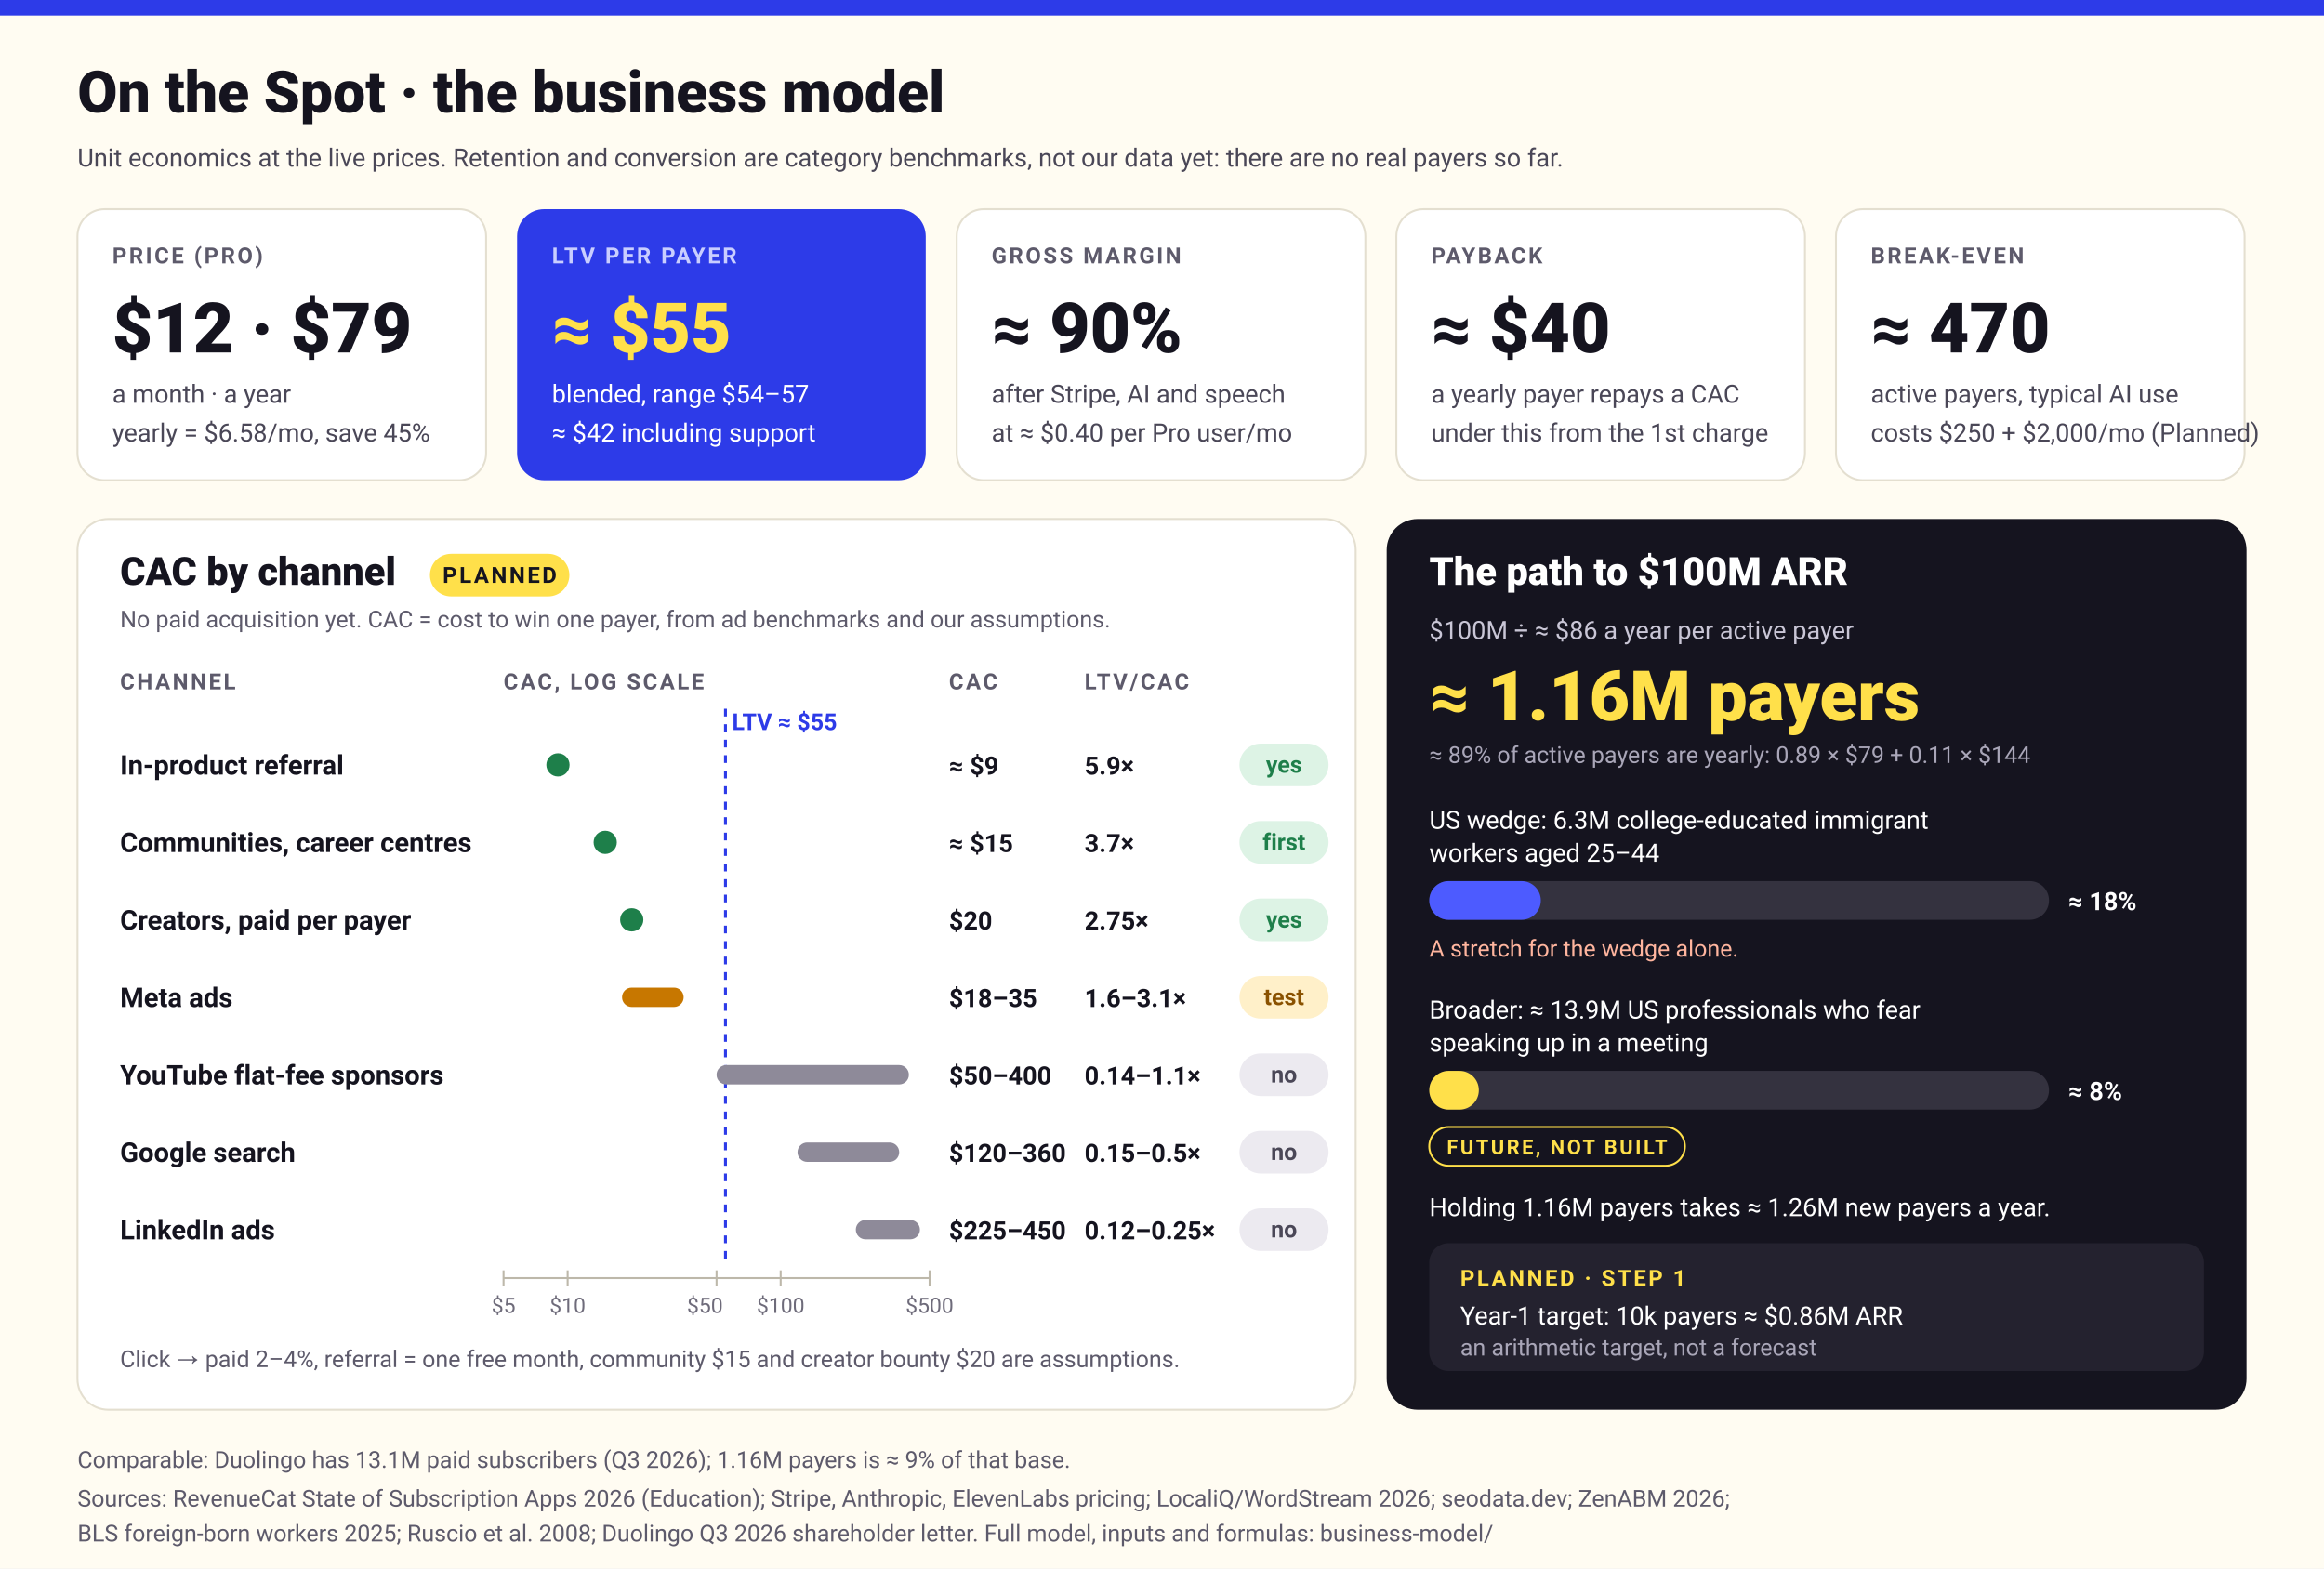
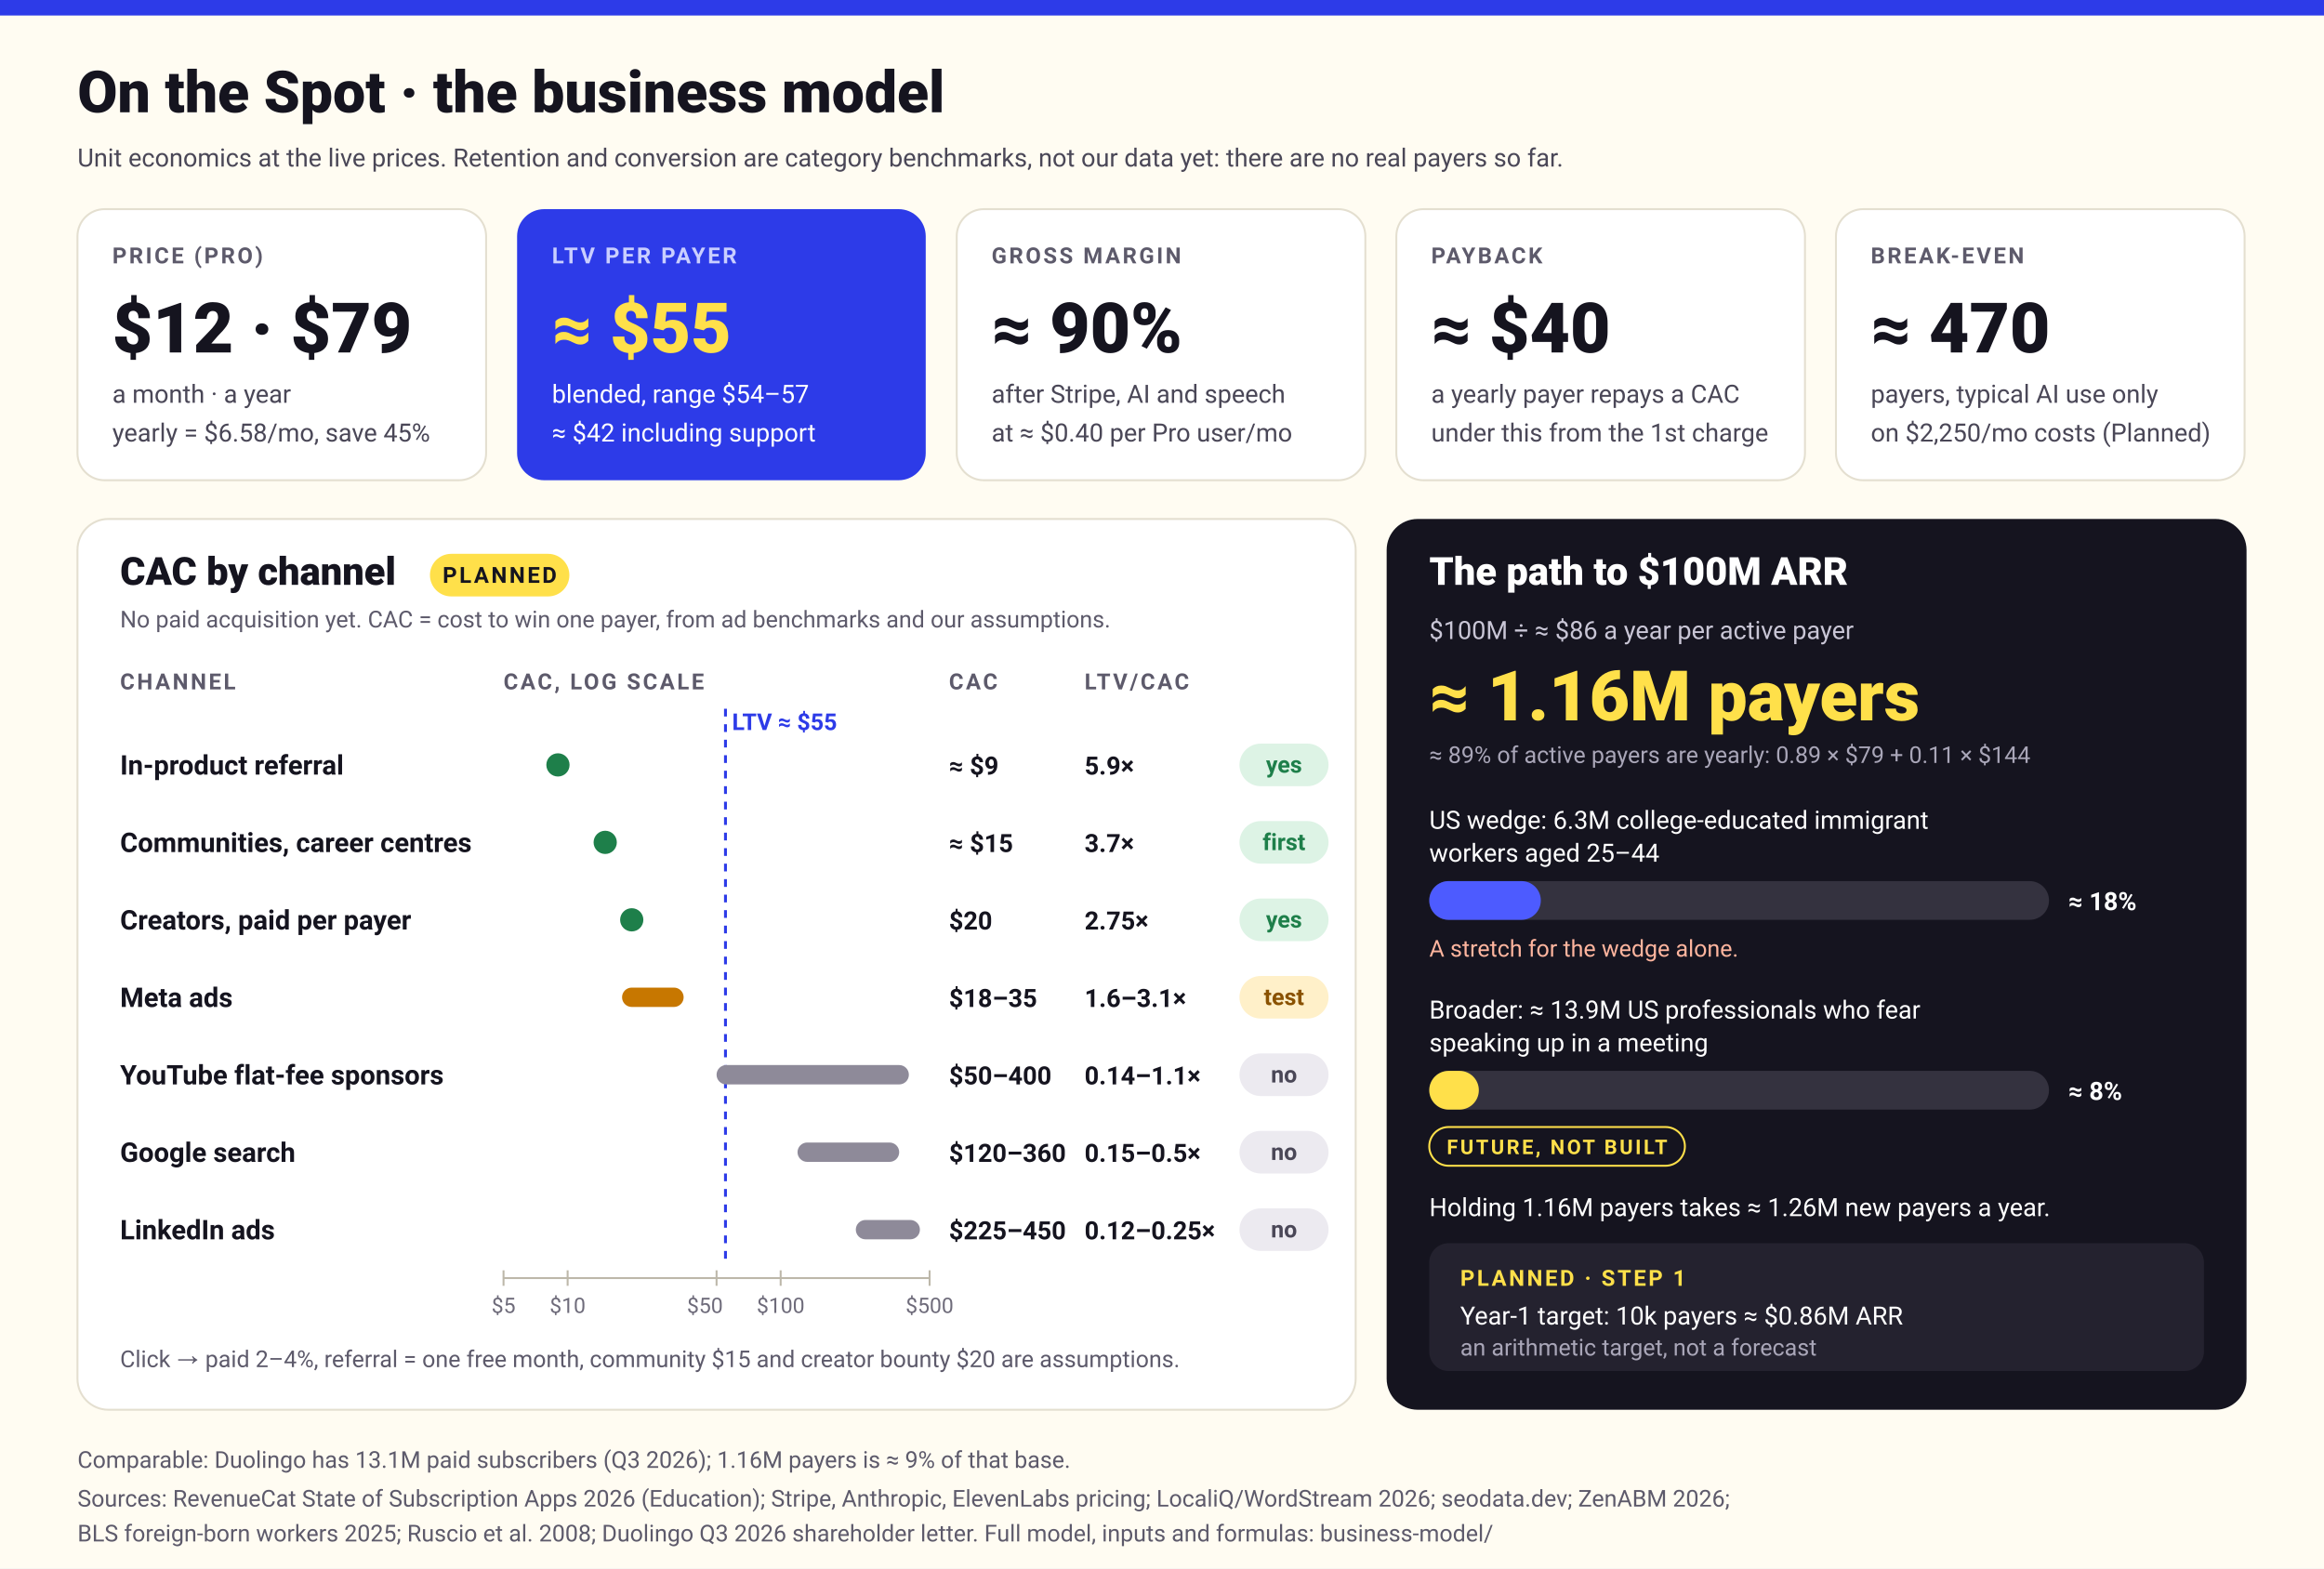
<svg xmlns="http://www.w3.org/2000/svg" width="1200" height="810" viewBox="0 0 1200 810" role="img" aria-labelledby="t d">
  <style>
    text { font-family: -apple-system, BlinkMacSystemFont, "Segoe UI", Roboto, Helvetica, Arial, sans-serif; fill: #15141F; }
    .mono { font-family: ui-monospace, SFMono-Regular, Menlo, Consolas, "Liberation Mono", monospace; }
    .h1 { font-size: 30px; font-weight: 800; }
    .h2 { font-size: 20px; font-weight: 800; }
    .lab { font-size: 11.5px; font-weight: 700; letter-spacing: 1.2px; fill: #5D5A6B; }
    .big { font-size: 36px; font-weight: 800; }
    .sub { font-size: 13px; fill: #4A4757; }
    .small { font-size: 12px; fill: #5D5A6B; }
    .row { font-size: 14px; font-weight: 600; }
    .num { font-size: 13px; font-weight: 700; }
    .tick { font-size: 11px; fill: #6E6B7A; }
  </style>
  <rect width="1200" height="810" fill="#FFFCF2" />
  <rect width="1200" height="8" fill="#2D3BE8" />
  <text x="40" y="58" class="h1">On the Spot · the business model</text>
  <text x="40" y="86" class="sub">Unit economics at the live prices. Retention and conversion are category benchmarks, not our data yet: there are no real payers so far.</text>
  <g>
    <rect x="40" y="108" width="211" height="140" rx="14" fill="#FFFFFF" stroke="#E4DFD0" />
    <text x="58" y="136" class="lab">PRICE (PRO)</text>
    <text x="58" y="182" class="big">$12 · $79</text>
    <text x="58" y="208" class="sub">a month · a year</text>
    <text x="58" y="228" class="sub">yearly = $6.58/mo, save 45%</text>
    <rect x="267" y="108" width="211" height="140" rx="14" fill="#2D3BE8" />
    <text x="285" y="136" class="lab" style="fill:#C9CEFF">LTV PER PAYER</text>
    <text x="285" y="182" class="big" style="fill:#FFE04A">≈ $55</text>
    <text x="285" y="208" class="sub" style="fill:#FFFFFF">blended, range $54–57</text>
    <text x="285" y="228" class="sub" style="fill:#FFFFFF">≈ $42 including support</text>
    <rect x="494" y="108" width="211" height="140" rx="14" fill="#FFFFFF" stroke="#E4DFD0" />
    <text x="512" y="136" class="lab">GROSS MARGIN</text>
    <text x="512" y="182" class="big">≈ 90%</text>
    <text x="512" y="208" class="sub">after Stripe, AI and speech</text>
    <text x="512" y="228" class="sub">at ≈ $0.40 per Pro user/mo</text>
    <rect x="721" y="108" width="211" height="140" rx="14" fill="#FFFFFF" stroke="#E4DFD0" />
    <text x="739" y="136" class="lab">PAYBACK</text>
    <text x="739" y="182" class="big">≈ $40</text>
    <text x="739" y="208" class="sub">a yearly payer repays a CAC</text>
    <text x="739" y="228" class="sub">under this from the 1st charge</text>
    <rect x="948" y="108" width="211" height="140" rx="14" fill="#FFFFFF" stroke="#E4DFD0" />
    <text x="966" y="136" class="lab">BREAK-EVEN</text>
    <text x="966" y="182" class="big">≈ 470</text>
-     <text x="966" y="208" class="sub">active payers, typical AI use</text>
-     <text x="966" y="228" class="sub">costs $250 + $2,000/mo (Planned)</text>
+     <text x="966" y="208" class="sub">payers, typical AI use only</text>
+     <text x="966" y="228" class="sub">on $2,250/mo costs (Planned)</text>
  </g>
  <rect x="40" y="268" width="660" height="460" rx="16" fill="#FFFFFF" stroke="#E4DFD0" />
  <text x="62" y="302" class="h2">CAC by channel</text>
  <rect x="222" y="286" width="72" height="22" rx="11" fill="#FFE04A" />
  <text x="258" y="301" class="lab" text-anchor="middle" style="fill:#15141F">PLANNED</text>
  <text x="62" y="324" class="small">No paid acquisition yet. CAC = cost to win one payer, from ad benchmarks and our assumptions.</text>
  <text x="62" y="356" class="lab">CHANNEL</text>
  <text x="260" y="356" class="lab">CAC, LOG SCALE</text>
  <text x="490" y="356" class="lab">CAC</text>
  <text x="560" y="356" class="lab">LTV/CAC</text>
  <line x1="374.6" y1="366" x2="374.6" y2="650" stroke="#2D3BE8" stroke-width="1.5" stroke-dasharray="4 4" />
  <text x="378" y="377" class="small" style="fill:#2D3BE8;font-weight:700">LTV ≈ $55</text>
  <g>
    <text x="62" y="400" class="row">In-product referral</text>
    <circle cx="288.1" cy="395" r="6" fill="#1E7F4A" />
    <text x="490" y="400" class="num">≈ $9</text>
    <text x="560" y="400" class="num">5.9×</text>
    <rect x="640" y="384" width="46" height="22" rx="11" fill="#DDF3E5" />
    <text x="663" y="399" class="small" text-anchor="middle" style="fill:#1E7F4A;font-weight:700">yes</text>
    <text x="62" y="440" class="row">Communities, career centres</text>
    <circle cx="312.5" cy="435" r="6" fill="#1E7F4A" />
    <text x="490" y="440" class="num">≈ $15</text>
    <text x="560" y="440" class="num">3.7×</text>
    <rect x="640" y="424" width="46" height="22" rx="11" fill="#DDF3E5" />
    <text x="663" y="439" class="small" text-anchor="middle" style="fill:#1E7F4A;font-weight:700">first</text>
    <text x="62" y="480" class="row">Creators, paid per payer</text>
    <circle cx="326.2" cy="475" r="6" fill="#1E7F4A" />
    <text x="490" y="480" class="num">$20</text>
    <text x="560" y="480" class="num">2.75×</text>
    <rect x="640" y="464" width="46" height="22" rx="11" fill="#DDF3E5" />
    <text x="663" y="479" class="small" text-anchor="middle" style="fill:#1E7F4A;font-weight:700">yes</text>
    <text x="62" y="520" class="row">Meta ads</text>
    <rect x="321.2" y="510" width="31.8" height="10" rx="5" fill="#C77700" />
    <text x="490" y="520" class="num">$18–35</text>
    <text x="560" y="520" class="num">1.6–3.1×</text>
    <rect x="640" y="504" width="46" height="22" rx="11" fill="#FFF0C9" />
    <text x="663" y="519" class="small" text-anchor="middle" style="fill:#8A5200;font-weight:700">test</text>
    <text x="62" y="560" class="row">YouTube flat-fee sponsors</text>
    <rect x="370" y="550" width="99.3" height="10" rx="5" fill="#8E8A99" />
    <text x="490" y="560" class="num">$50–400</text>
    <text x="560" y="560" class="num">0.14–1.1×</text>
    <rect x="640" y="544" width="46" height="22" rx="11" fill="#ECEAF0" />
    <text x="663" y="559" class="small" text-anchor="middle" style="fill:#4A4757;font-weight:700">no</text>
    <text x="62" y="600" class="row">Google search</text>
    <rect x="411.8" y="590" width="52.5" height="10" rx="5" fill="#8E8A99" />
    <text x="490" y="600" class="num">$120–360</text>
    <text x="560" y="600" class="num">0.15–0.5×</text>
    <rect x="640" y="584" width="46" height="22" rx="11" fill="#ECEAF0" />
    <text x="663" y="599" class="small" text-anchor="middle" style="fill:#4A4757;font-weight:700">no</text>
    <text x="62" y="640" class="row">LinkedIn ads</text>
    <rect x="441.9" y="630" width="33.1" height="10" rx="5" fill="#8E8A99" />
    <text x="490" y="640" class="num">$225–450</text>
    <text x="560" y="640" class="num">0.12–0.25×</text>
    <rect x="640" y="624" width="46" height="22" rx="11" fill="#ECEAF0" />
    <text x="663" y="639" class="small" text-anchor="middle" style="fill:#4A4757;font-weight:700">no</text>
  </g>
  <line x1="260" y1="660" x2="480" y2="660" stroke="#BDB8AA" />
  <g class="tick">
    <line x1="260" y1="656" x2="260" y2="664" stroke="#BDB8AA" />
    <text x="260" y="678" class="tick" text-anchor="middle">$5</text>
    <line x1="293.1" y1="656" x2="293.1" y2="664" stroke="#BDB8AA" />
    <text x="293.1" y="678" class="tick" text-anchor="middle">$10</text>
    <line x1="370" y1="656" x2="370" y2="664" stroke="#BDB8AA" />
    <text x="364" y="678" class="tick" text-anchor="middle">$50</text>
    <line x1="403.1" y1="656" x2="403.1" y2="664" stroke="#BDB8AA" />
    <text x="403.1" y="678" class="tick" text-anchor="middle">$100</text>
    <line x1="480" y1="656" x2="480" y2="664" stroke="#BDB8AA" />
    <text x="480" y="678" class="tick" text-anchor="middle">$500</text>
  </g>
  <text x="62" y="706" class="small">Click → paid 2–4%, referral = one free month, community $15 and creator bounty $20 are assumptions.</text>
  <rect x="716" y="268" width="444" height="460" rx="16" fill="#15141F" />
  <text x="738" y="302" class="h2" style="fill:#FFFFFF">The path to $100M ARR</text>
  <text x="738" y="330" class="sub" style="fill:#C9C6D6">$100M ÷ ≈ $86 a year per active payer</text>
  <text x="738" y="372" class="big" style="fill:#FFE04A">≈ 1.16M payers</text>
  <text x="738" y="394" class="small" style="fill:#A9A6B8">≈ 89% of active payers are yearly: 0.89 × $79 + 0.11 × $144</text>
  <text x="738" y="428" class="sub" style="fill:#FFFFFF">US wedge: 6.3M college-educated immigrant</text>
  <text x="738" y="445" class="sub" style="fill:#FFFFFF">workers aged 25–44</text>
  <rect x="738" y="455" width="320" height="20" rx="10" fill="#34323F" />
  <rect x="738" y="455" width="57.6" height="20" rx="10" fill="#4D5BFF" />
  <text x="1068" y="470" class="num" style="fill:#FFFFFF">≈ 18%</text>
  <text x="738" y="494" class="small" style="fill:#FFB59E">A stretch for the wedge alone.</text>
  <text x="738" y="526" class="sub" style="fill:#FFFFFF">Broader: ≈ 13.9M US professionals who fear</text>
  <text x="738" y="543" class="sub" style="fill:#FFFFFF">speaking up in a meeting</text>
  <rect x="738" y="553" width="320" height="20" rx="10" fill="#34323F" />
  <rect x="738" y="553" width="25.6" height="20" rx="10" fill="#FFE04A" />
  <text x="1068" y="568" class="num" style="fill:#FFFFFF">≈ 8%</text>
  <rect x="738" y="582" width="132" height="20" rx="10" fill="none" stroke="#FFE04A" />
  <text x="804" y="596" class="lab" text-anchor="middle" style="fill:#FFE04A;font-size:10.5px">FUTURE, NOT BUILT</text>
  <text x="738" y="628" class="sub" style="fill:#FFFFFF">Holding 1.16M payers takes ≈ 1.26M new payers a year.</text>
  <rect x="738" y="642" width="400" height="66" rx="10" fill="#24222F" />
  <text x="754" y="664" class="lab" style="fill:#FFE04A">PLANNED · STEP 1</text>
  <text x="754" y="684" class="sub" style="fill:#FFFFFF">Year-1 target: 10k payers ≈ $0.86M ARR</text>
  <text x="754" y="700" class="small" style="fill:#A9A6B8">an arithmetic target, not a forecast</text>
  <text x="40" y="758" class="small">Comparable: Duolingo has 13.1M paid subscribers (Q3 2026); 1.16M payers is ≈ 9% of that base.</text>
  <text x="40" y="778" class="small">Sources: RevenueCat State of Subscription Apps 2026 (Education); Stripe, Anthropic, ElevenLabs pricing; LocaliQ/WordStream 2026; seodata.dev; ZenABM 2026;</text>
  <text x="40" y="796" class="small">BLS foreign-born workers 2025; Ruscio et al. 2008; Duolingo Q3 2026 shareholder letter. Full model, inputs and formulas: business-model/</text>
</svg>
